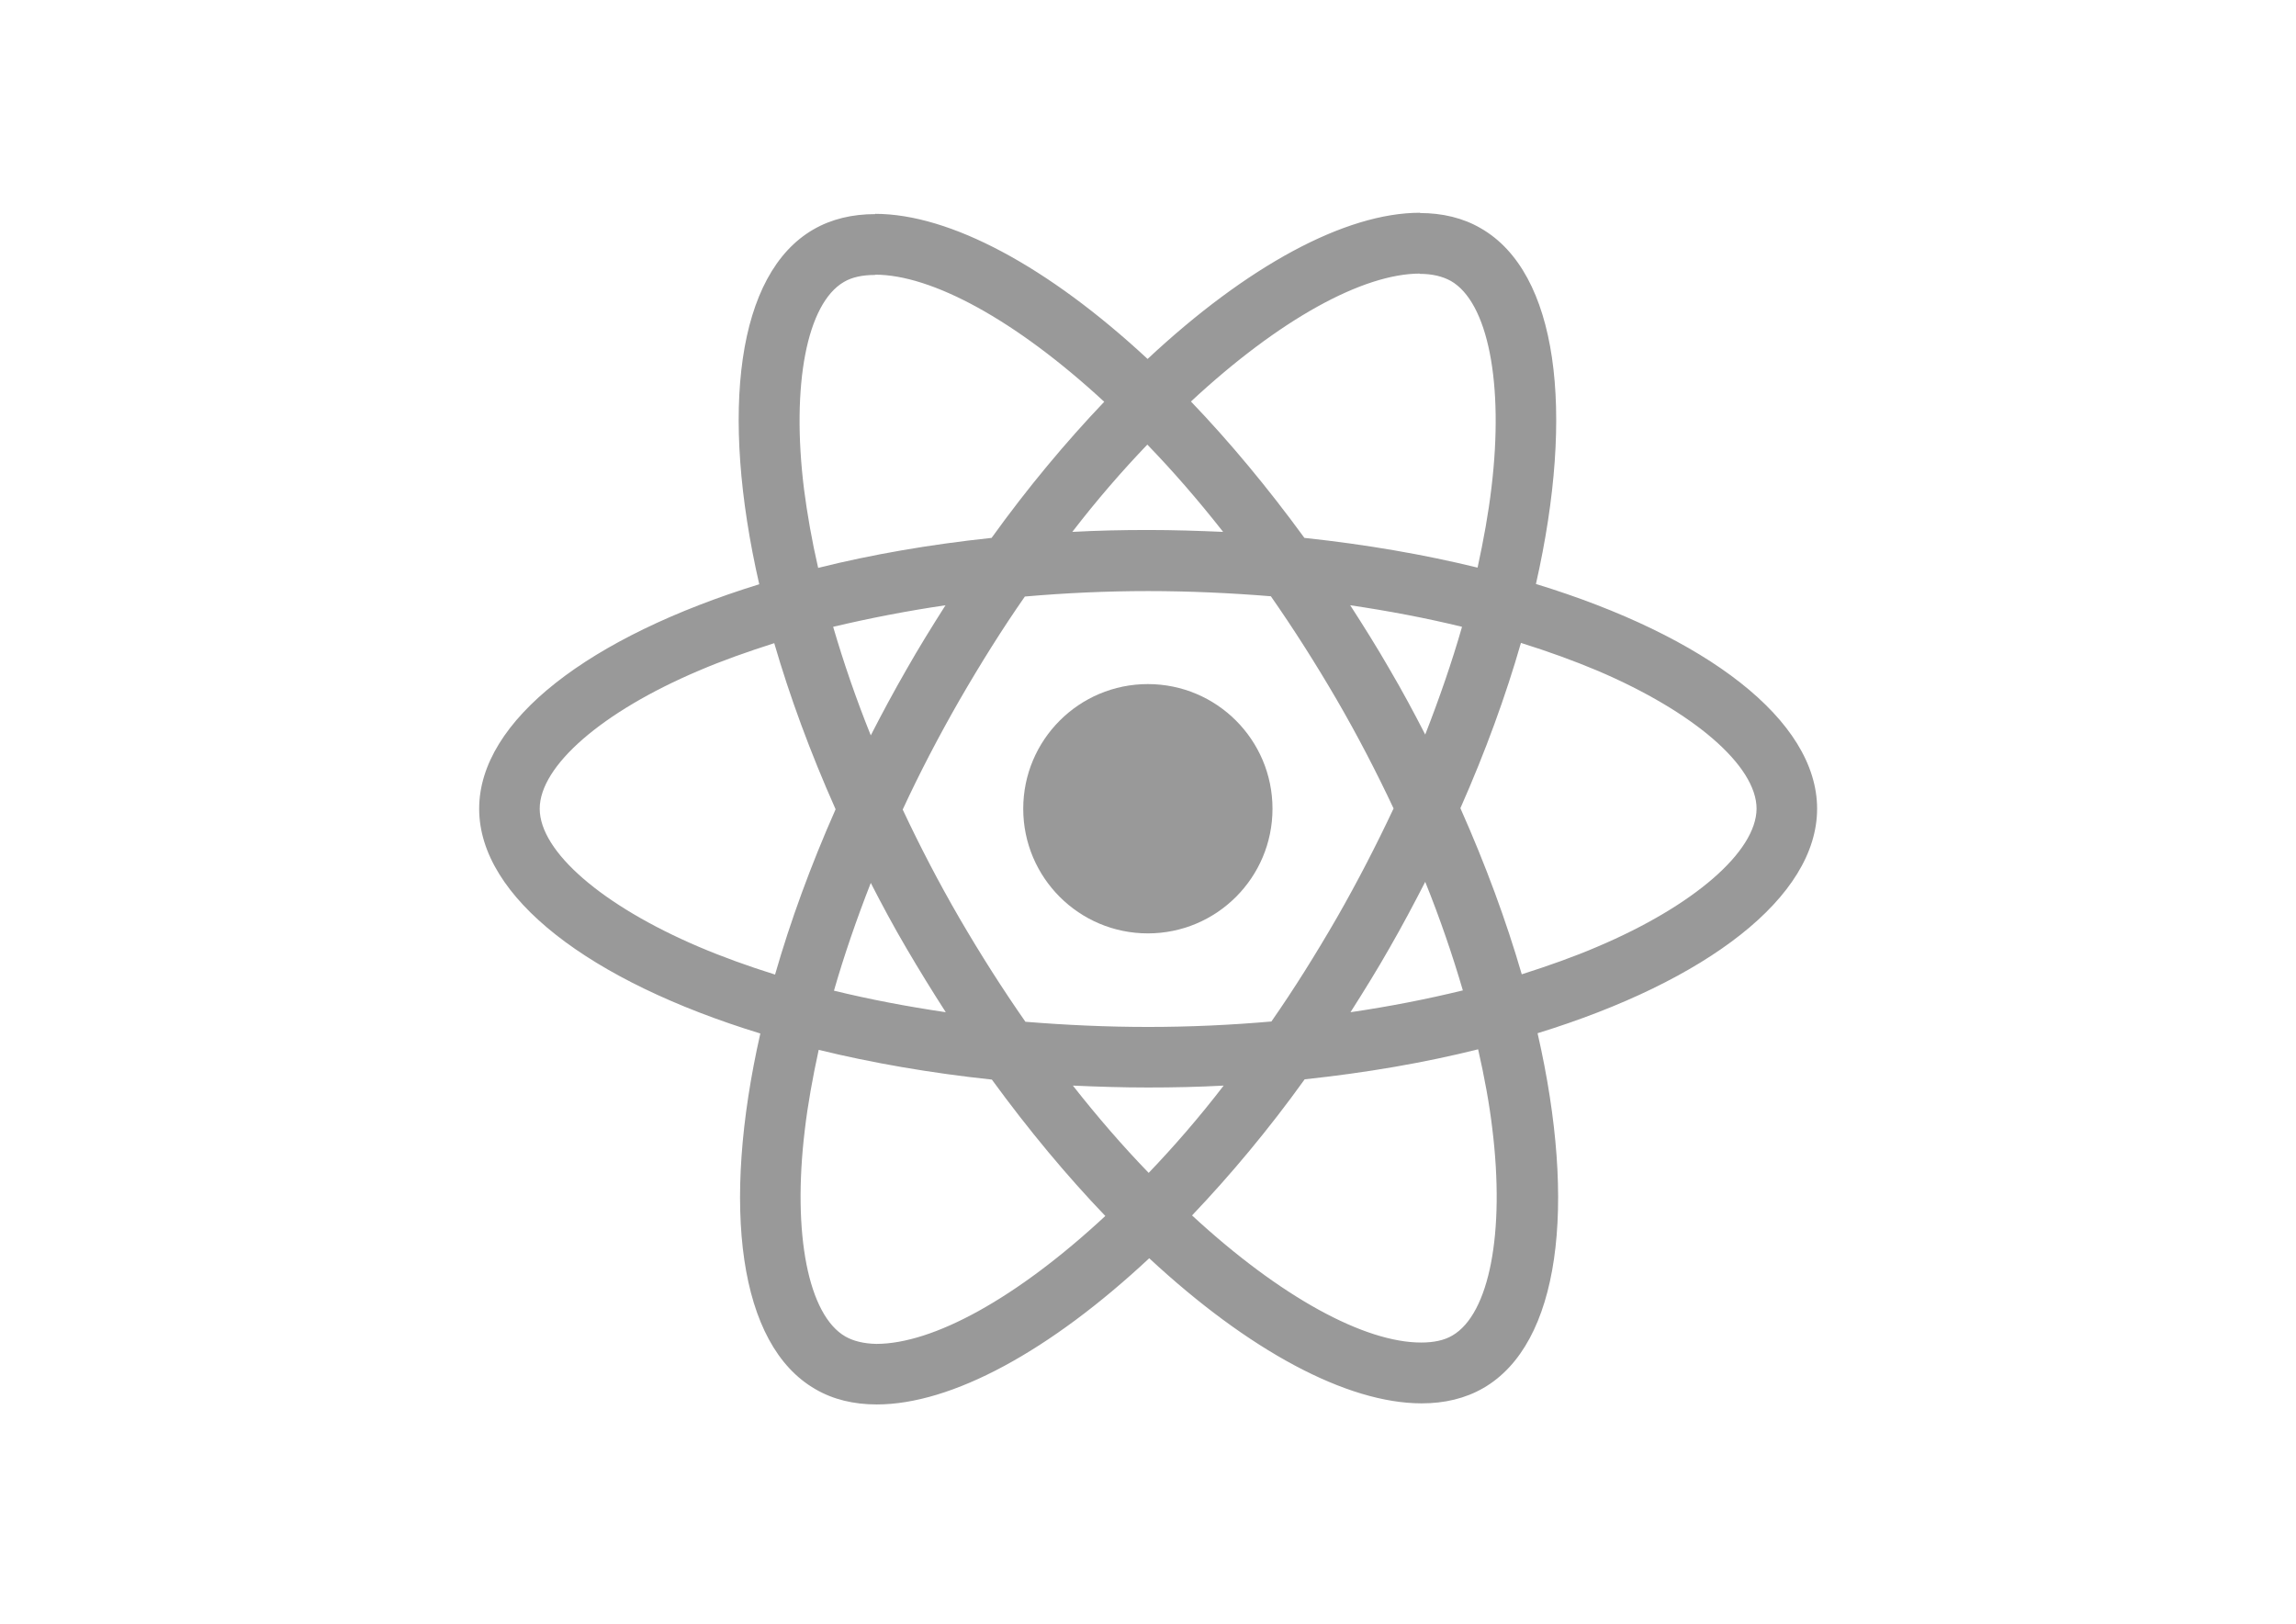
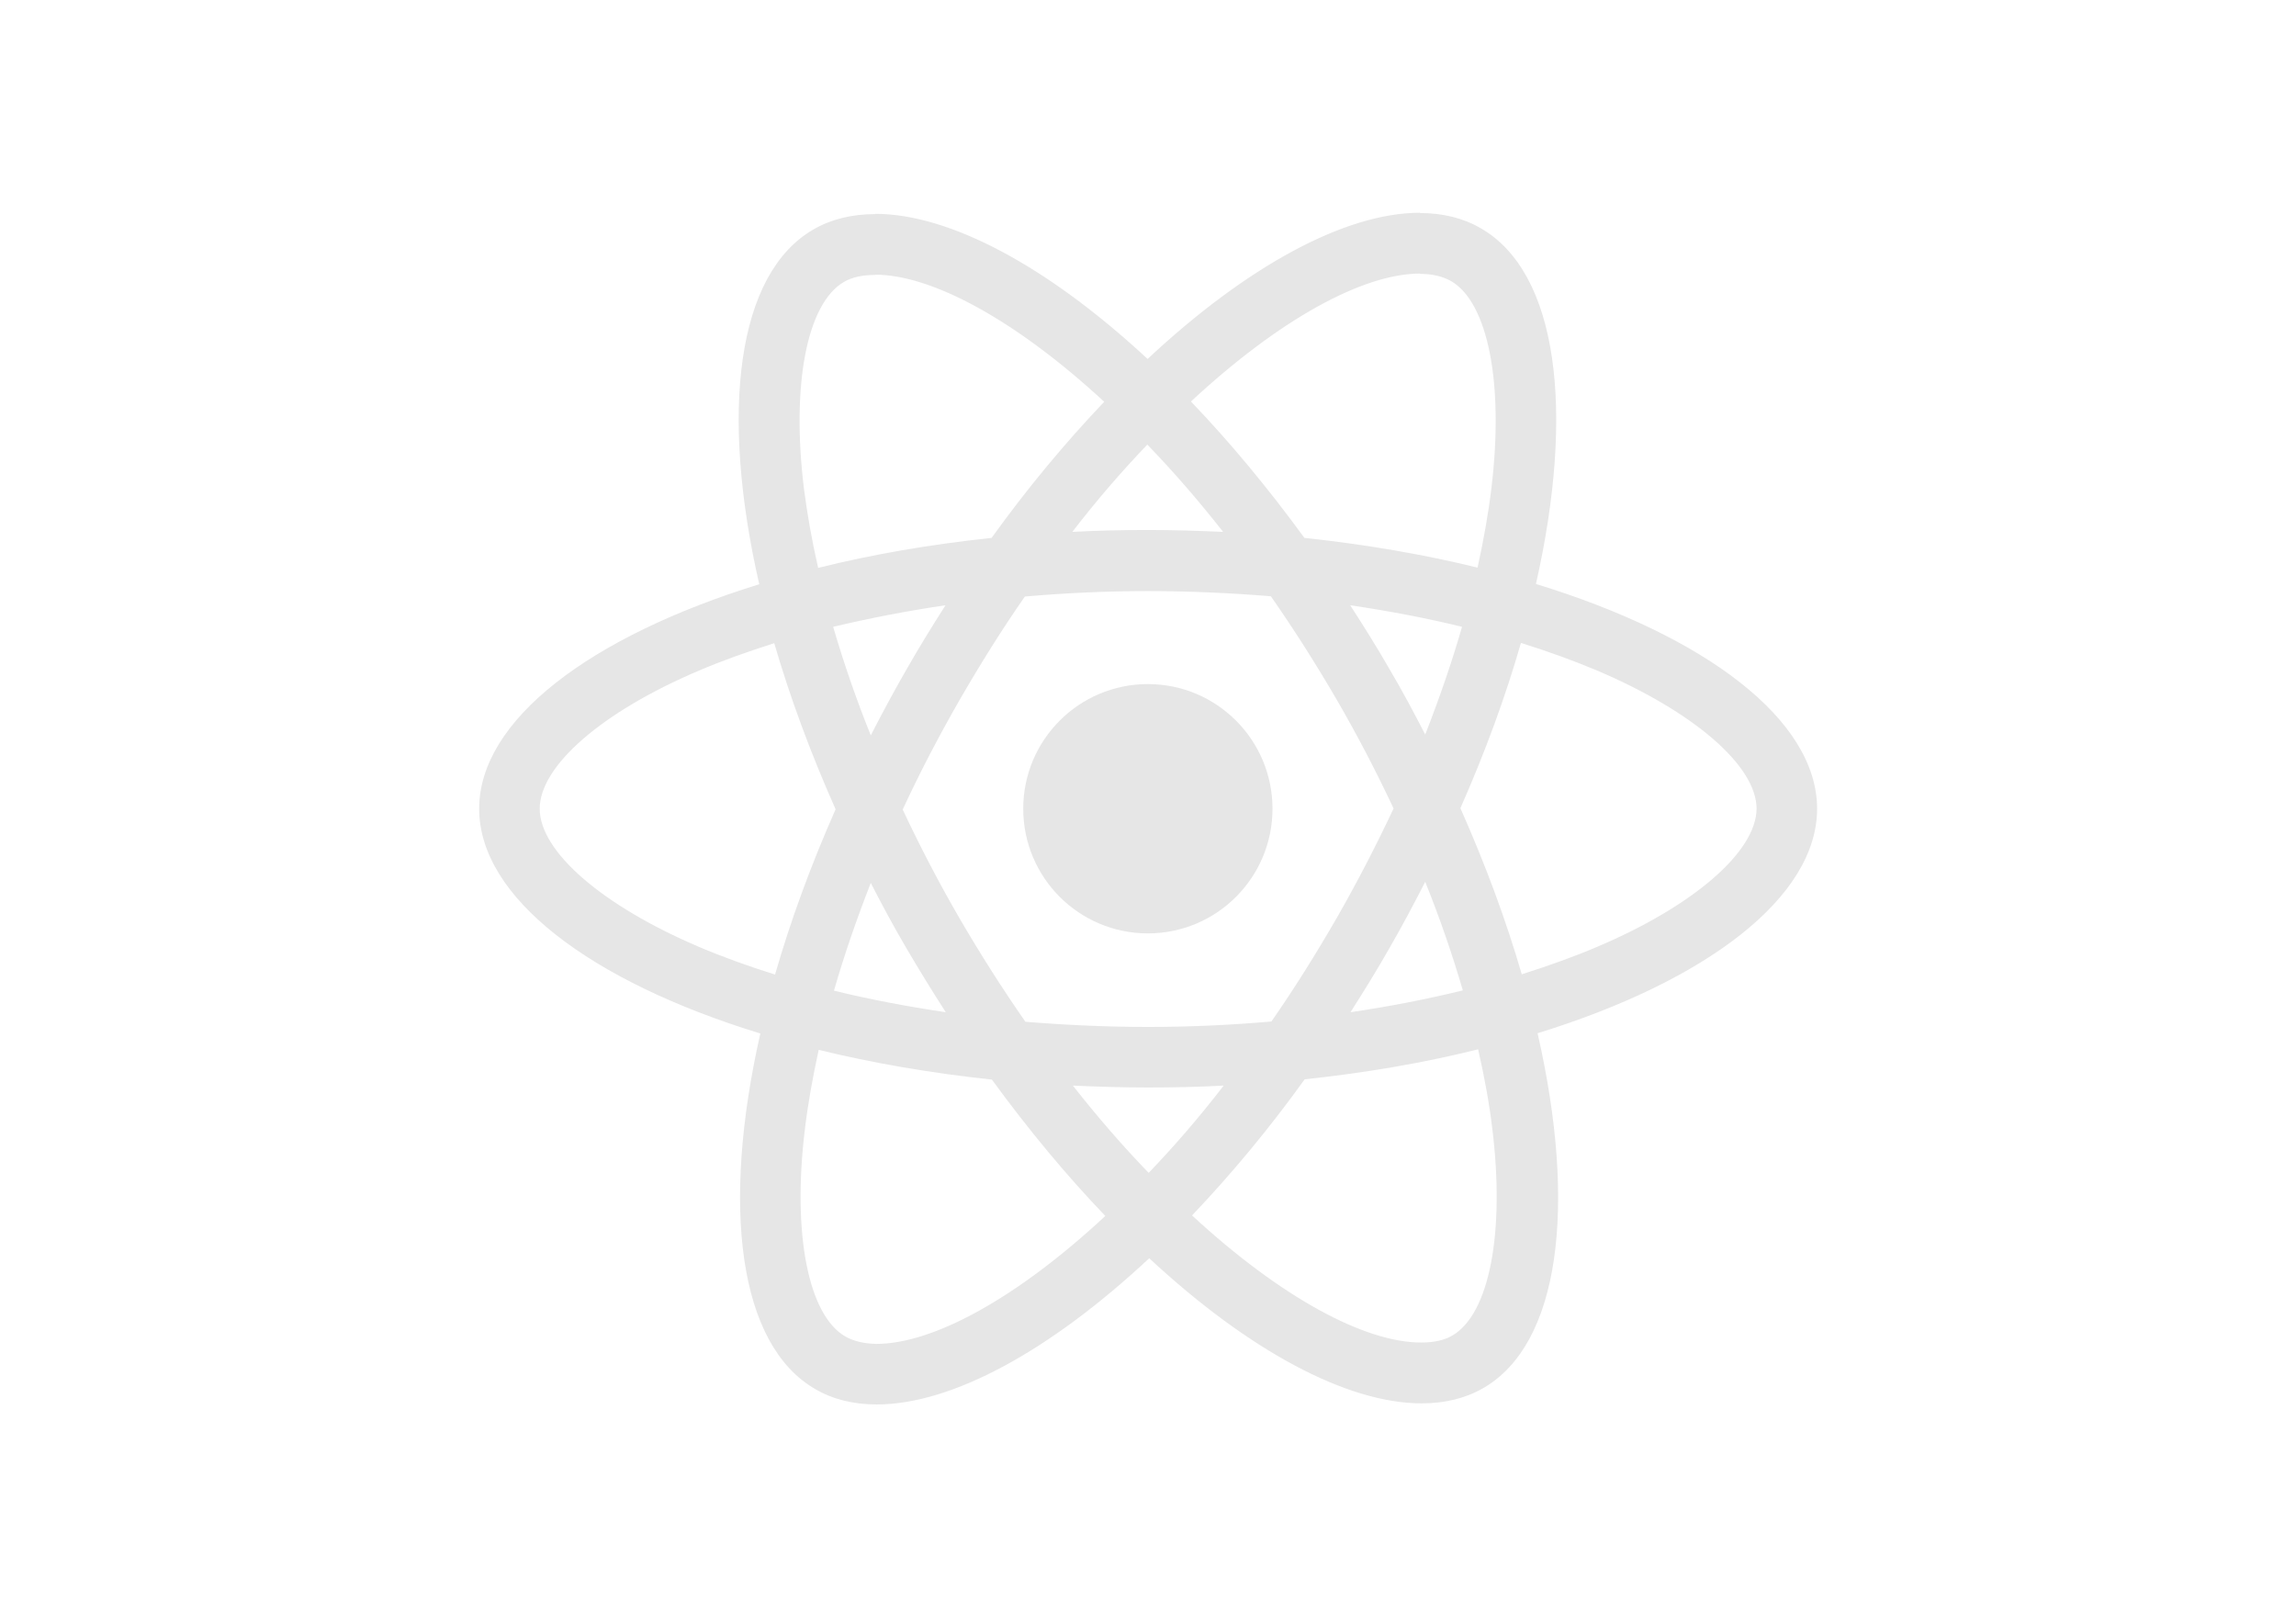
<svg xmlns="http://www.w3.org/2000/svg" viewBox="0 0 841.9 595.3">
-   <g fill="rgba(0,0,0,0.4)">
+   <g fill="rgba(0,0,0,0.1)">
    <path d="M666.3 296.5c0-32.5-40.7-63.3-103.1-82.4 14.4-63.6 8-114.2-20.2-130.4-6.5-3.8-14.1-5.6-22.4-5.6v22.3c4.6 0 8.3.9 11.4 2.6 13.6 7.8 19.5 37.5 14.9 75.7-1.1 9.4-2.9 19.3-5.1 29.4-19.6-4.8-41-8.5-63.5-10.9-13.5-18.5-27.5-35.3-41.6-50 32.6-30.3 63.2-46.9 84-46.9V78c-27.5 0-63.5 19.6-99.9 53.6-36.4-33.8-72.4-53.2-99.9-53.2v22.3c20.7 0 51.4 16.5 84 46.6-14 14.7-28 31.4-41.3 49.9-22.6 2.4-44 6.1-63.6 11-2.3-10-4-19.7-5.2-29-4.7-38.2 1.1-67.9 14.6-75.8 3-1.8 6.9-2.6 11.5-2.6V78.5c-8.4 0-16 1.8-22.6 5.6-28.1 16.2-34.4 66.7-19.9 130.1-62.2 19.2-102.7 49.9-102.7 82.3 0 32.5 40.7 63.3 103.1 82.4-14.4 63.6-8 114.2 20.2 130.4 6.5 3.8 14.1 5.6 22.5 5.6 27.5 0 63.5-19.6 99.9-53.6 36.4 33.8 72.4 53.2 99.9 53.2 8.4 0 16-1.8 22.6-5.6 28.1-16.2 34.4-66.7 19.9-130.1 62-19.1 102.5-49.9 102.5-82.3zm-130.2-66.7c-3.7 12.9-8.3 26.2-13.5 39.5-4.1-8-8.4-16-13.1-24-4.6-8-9.5-15.8-14.4-23.4 14.2 2.1 27.9 4.7 41 7.9zm-45.8 106.5c-7.8 13.5-15.8 26.3-24.1 38.2-14.9 1.3-30 2-45.2 2-15.1 0-30.2-.7-45-1.9-8.3-11.9-16.4-24.6-24.2-38-7.6-13.1-14.5-26.4-20.8-39.8 6.2-13.4 13.2-26.8 20.7-39.9 7.8-13.5 15.8-26.3 24.1-38.2 14.9-1.3 30-2 45.2-2 15.1 0 30.2.7 45 1.9 8.3 11.9 16.4 24.6 24.2 38 7.6 13.1 14.5 26.4 20.8 39.8-6.3 13.4-13.2 26.8-20.7 39.9zm32.3-13c5.4 13.4 10 26.8 13.8 39.8-13.1 3.2-26.9 5.9-41.2 8 4.9-7.7 9.8-15.6 14.4-23.7 4.6-8 8.9-16.1 13-24.1zM421.2 430c-9.3-9.6-18.6-20.3-27.8-32 9 .4 18.2.7 27.5.7 9.4 0 18.7-.2 27.8-.7-9 11.7-18.3 22.4-27.5 32zm-74.4-58.9c-14.2-2.1-27.9-4.7-41-7.9 3.7-12.9 8.3-26.2 13.5-39.5 4.1 8 8.4 16 13.1 24 4.7 8 9.5 15.8 14.4 23.4zM420.7 163c9.3 9.6 18.6 20.3 27.8 32-9-.4-18.2-.7-27.5-.7-9.4 0-18.7.2-27.8.7 9-11.7 18.3-22.4 27.5-32zm-74 58.9c-4.9 7.7-9.8 15.6-14.4 23.7-4.6 8-8.9 16-13 24-5.4-13.4-10-26.8-13.8-39.8 13.1-3.1 26.9-5.8 41.2-7.9zm-90.5 125.2c-35.4-15.1-58.3-34.9-58.3-50.6 0-15.7 22.9-35.6 58.3-50.6 8.6-3.7 18-7 27.7-10.1 5.7 19.6 13.2 40 22.5 60.9-9.2 20.8-16.6 41.1-22.2 60.6-9.9-3.1-19.3-6.5-28-10.2zM310 490c-13.6-7.8-19.5-37.5-14.9-75.7 1.1-9.4 2.9-19.3 5.1-29.4 19.6 4.8 41 8.5 63.5 10.9 13.5 18.5 27.5 35.3 41.6 50-32.6 30.3-63.2 46.9-84 46.9-4.5-.1-8.3-1-11.3-2.7zm237.2-76.2c4.7 38.2-1.1 67.9-14.6 75.8-3 1.8-6.9 2.6-11.5 2.6-20.7 0-51.4-16.5-84-46.6 14-14.7 28-31.4 41.3-49.9 22.6-2.4 44-6.1 63.6-11 2.3 10.1 4.1 19.8 5.2 29.1zm38.5-66.7c-8.6 3.7-18 7-27.7 10.1-5.7-19.6-13.2-40-22.5-60.9 9.2-20.8 16.6-41.1 22.2-60.6 9.9 3.1 19.3 6.5 28.1 10.2 35.4 15.1 58.3 34.9 58.3 50.6-.1 15.7-23 35.6-58.4 50.6zM320.8 78.4z" />
    <circle cx="420.9" cy="296.5" r="45.7" />
    <path d="M520.5 78.1z" />
  </g>
</svg>
